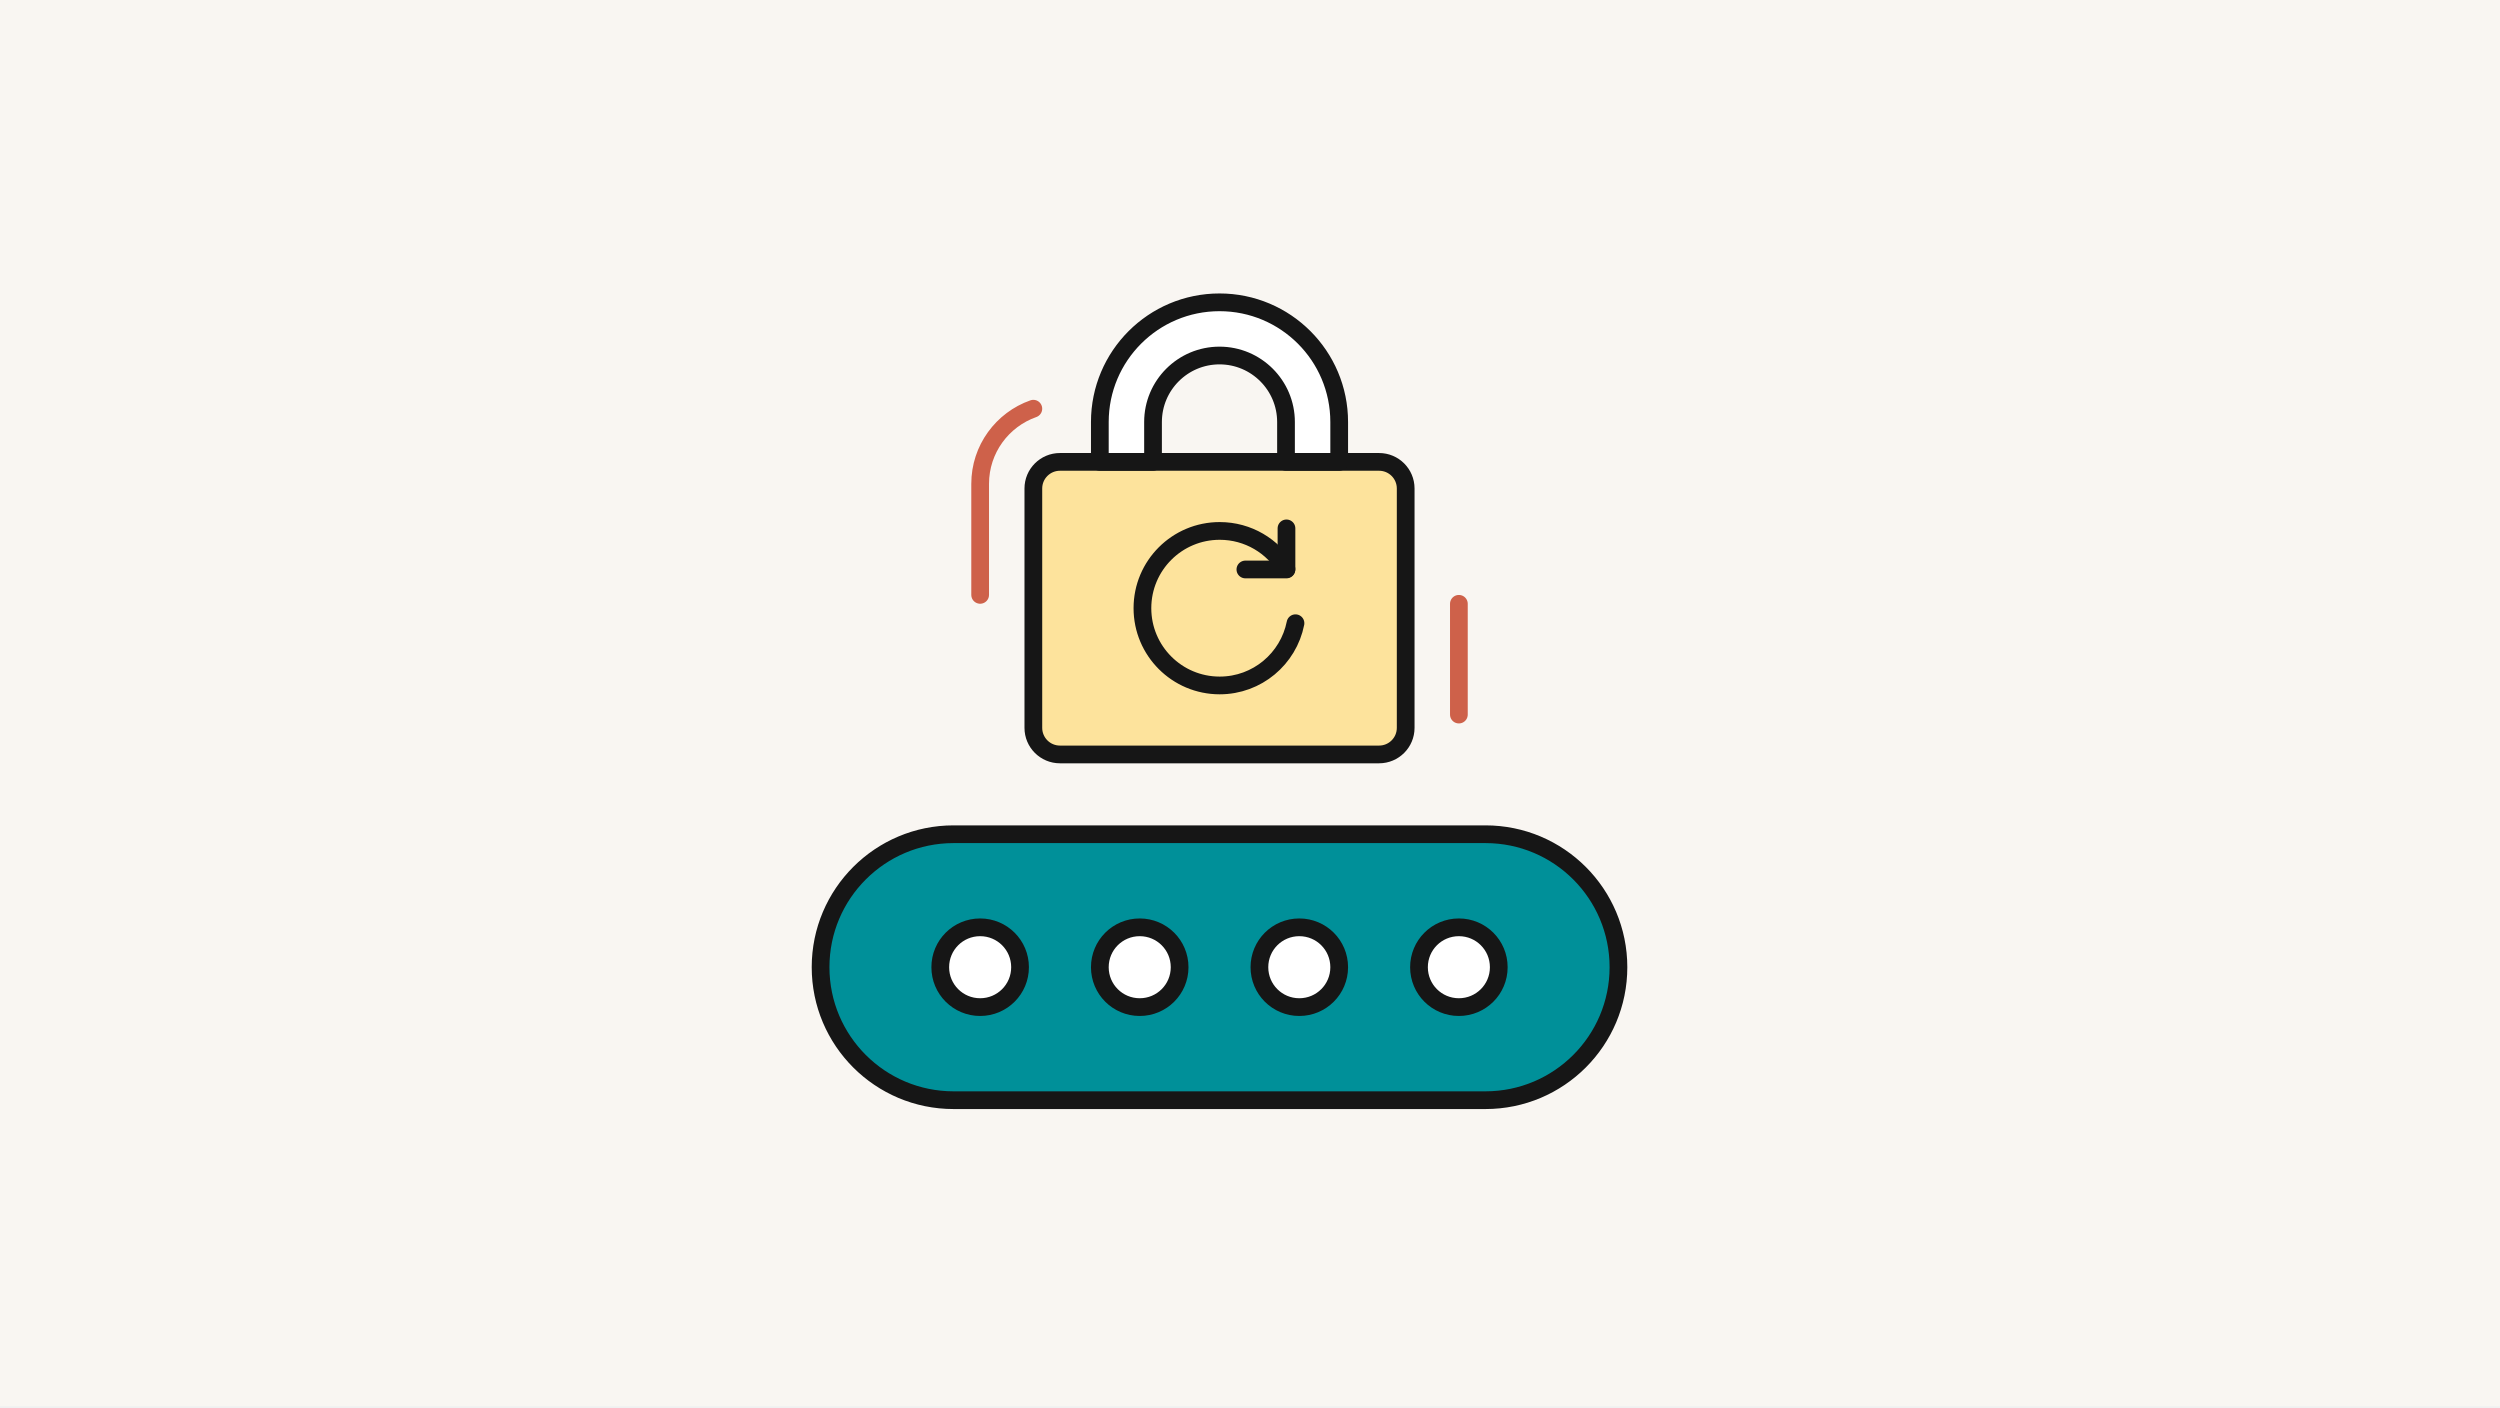
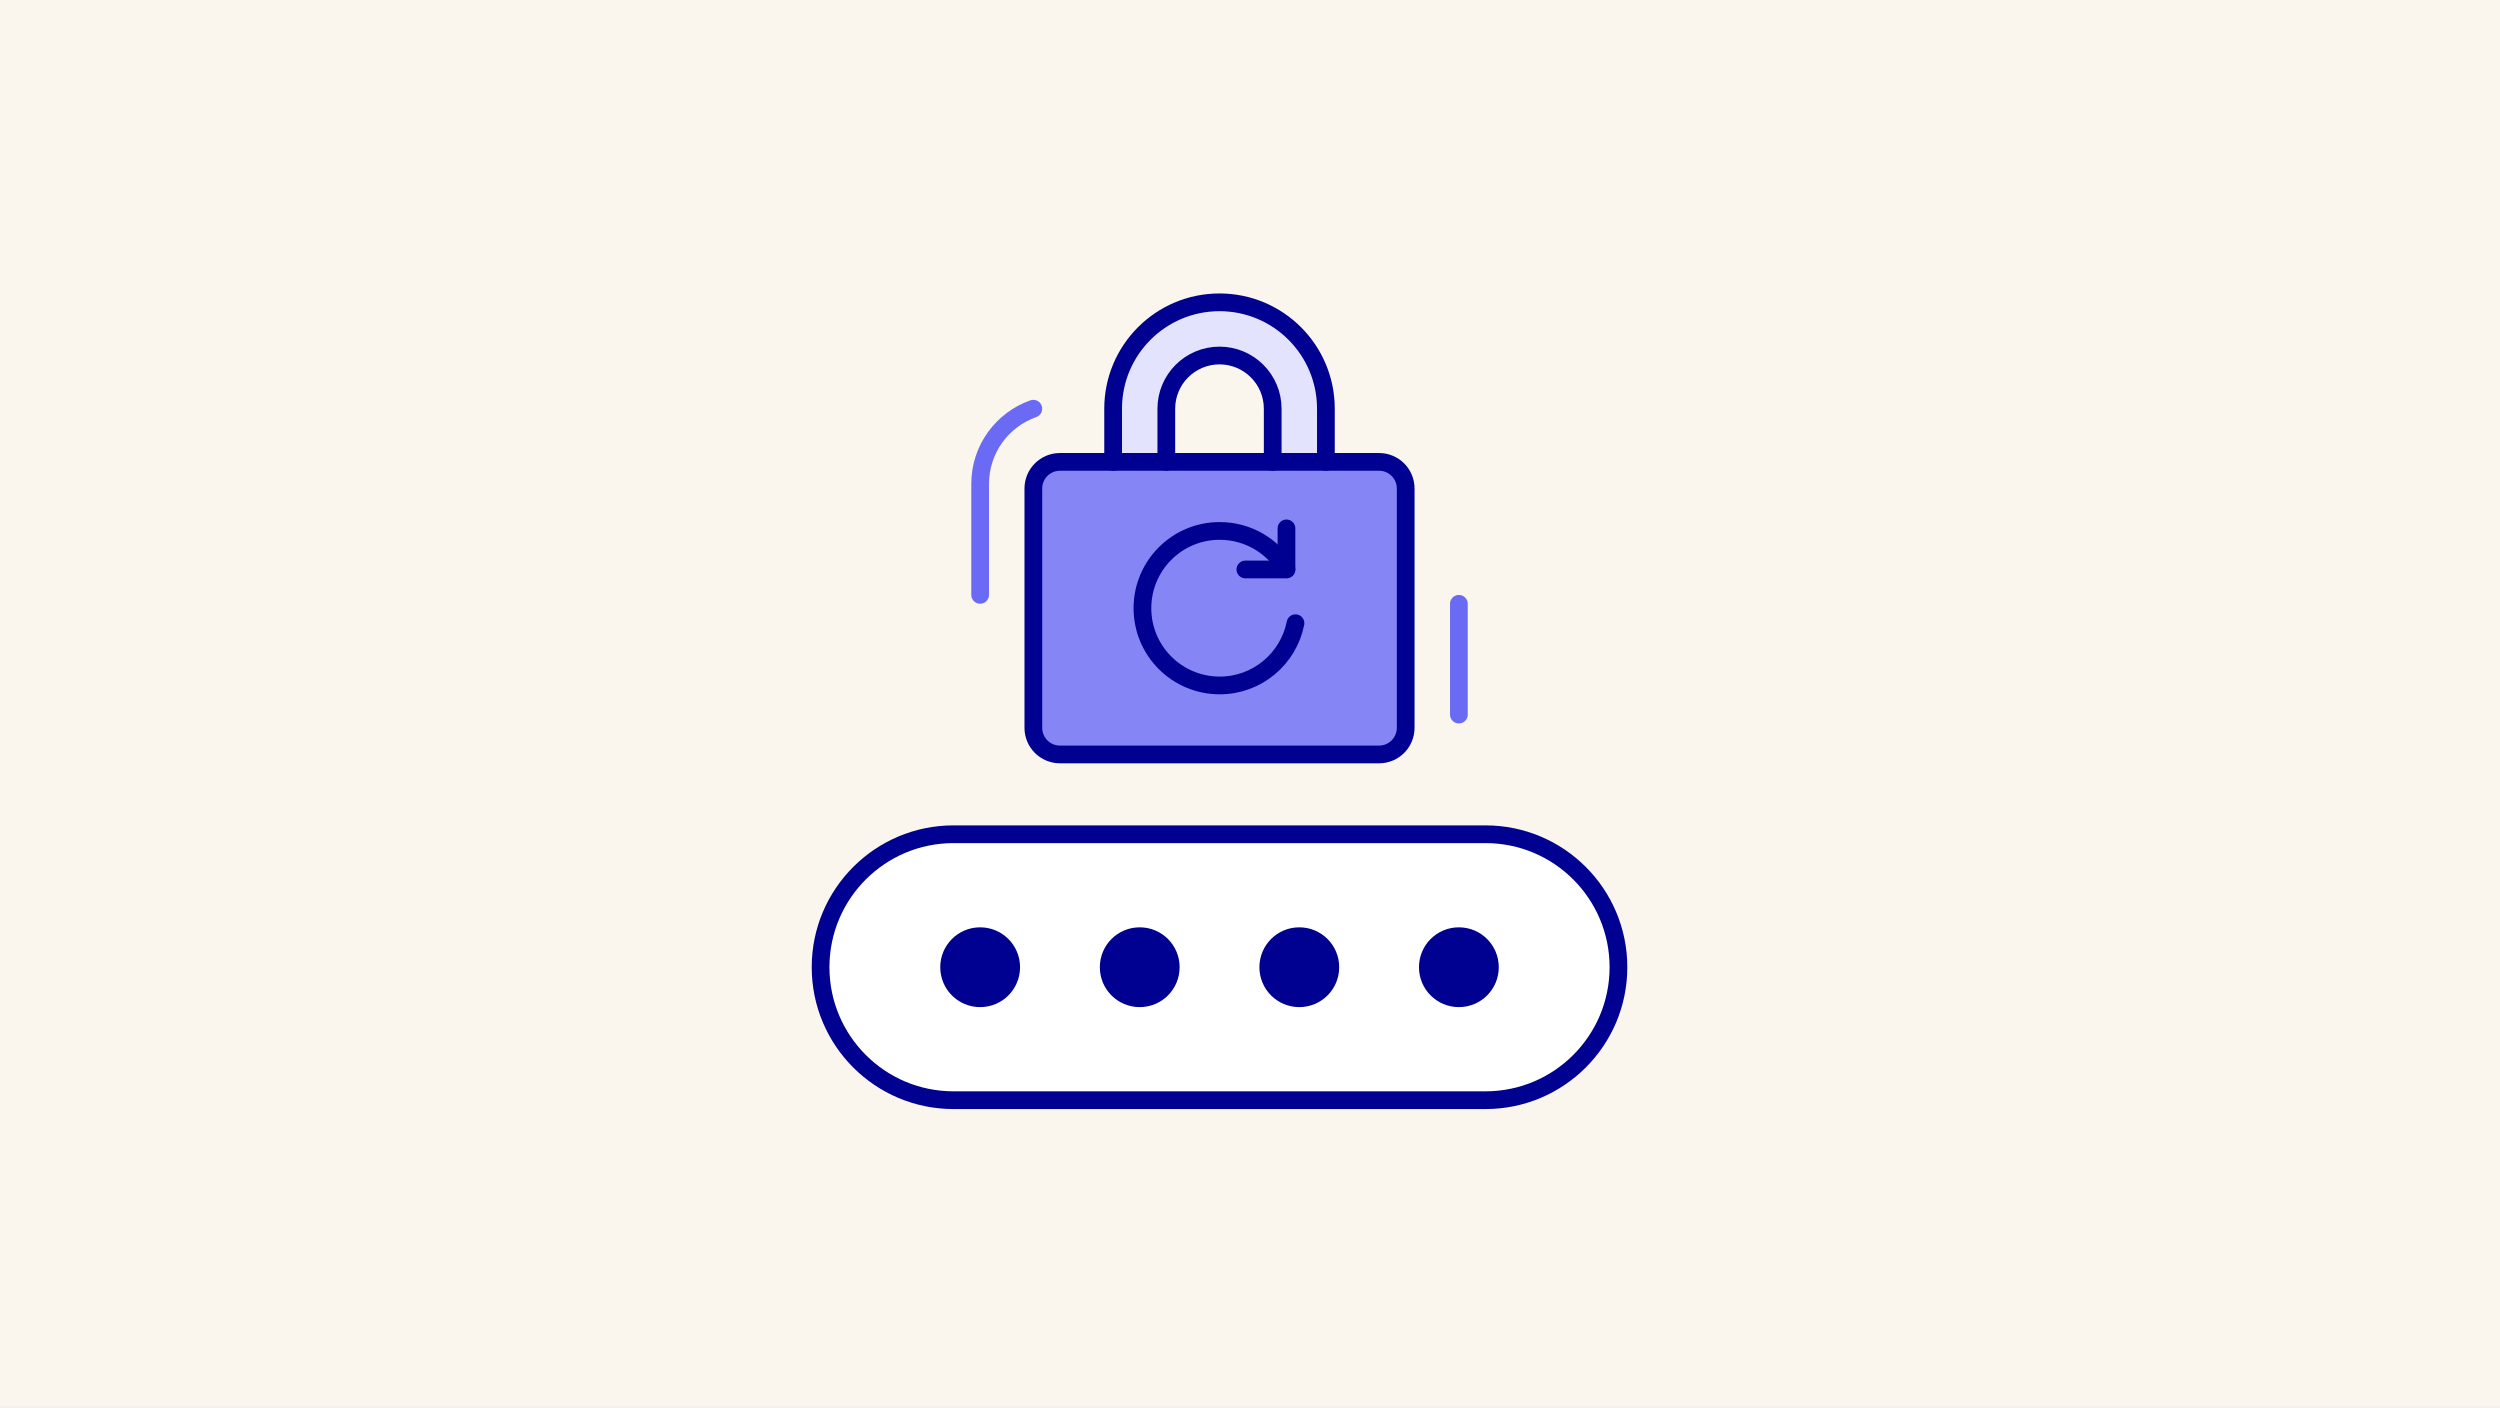
<svg xmlns="http://www.w3.org/2000/svg" width="588" height="331" viewBox="0 0 588 331" fill="none">
-   <rect width="588" height="330.75" fill="#F9F6F2" />
-   <path d="M349.383 196.211H224.277C207.003 196.211 193 210.214 193 227.488C193 244.761 207.003 258.764 224.277 258.764H349.383C366.657 258.764 380.66 244.761 380.66 227.488C380.66 210.214 366.657 196.211 349.383 196.211Z" fill="#009099" />
-   <path d="M349.383 196.211H224.277C207.003 196.211 193 210.214 193 227.488C193 244.761 207.003 258.764 224.277 258.764H349.383C366.657 258.764 380.66 244.761 380.66 227.488C380.66 210.214 366.657 196.211 349.383 196.211Z" stroke="#161616" stroke-width="4.17" stroke-linecap="round" stroke-linejoin="round" />
-   <path d="M314.979 227.488C314.979 232.68 310.788 236.871 305.596 236.871C300.404 236.871 296.213 232.68 296.213 227.488C296.213 222.297 300.404 218.105 305.596 218.105C310.788 218.105 314.979 222.297 314.979 227.488ZM343.128 218.105C337.936 218.105 333.745 222.297 333.745 227.488C333.745 232.68 337.936 236.871 343.128 236.871C348.32 236.871 352.511 232.68 352.511 227.488C352.511 222.297 348.32 218.105 343.128 218.105ZM268.064 218.105C262.872 218.105 258.681 222.297 258.681 227.488C258.681 232.68 262.872 236.871 268.064 236.871C273.256 236.871 277.447 232.68 277.447 227.488C277.447 222.297 273.256 218.105 268.064 218.105ZM230.532 218.105C225.34 218.105 221.149 222.297 221.149 227.488C221.149 232.68 225.34 236.871 230.532 236.871C235.724 236.871 239.915 232.68 239.915 227.488C239.915 222.297 235.724 218.105 230.532 218.105Z" fill="white" />
-   <path d="M314.979 227.488C314.979 232.68 310.788 236.871 305.596 236.871C300.404 236.871 296.213 232.68 296.213 227.488C296.213 222.297 300.404 218.105 305.596 218.105C310.788 218.105 314.979 222.297 314.979 227.488ZM343.128 218.105C337.936 218.105 333.745 222.297 333.745 227.488C333.745 232.68 337.936 236.871 343.128 236.871C348.32 236.871 352.511 232.68 352.511 227.488C352.511 222.297 348.32 218.105 343.128 218.105ZM268.064 218.105C262.872 218.105 258.681 222.297 258.681 227.488C258.681 232.68 262.872 236.871 268.064 236.871C273.256 236.871 277.447 232.68 277.447 227.488C277.447 222.297 273.256 218.105 268.064 218.105ZM230.532 218.105C225.34 218.105 221.149 222.297 221.149 227.488C221.149 232.68 225.34 236.871 230.532 236.871C235.724 236.871 239.915 232.68 239.915 227.488C239.915 222.297 235.724 218.105 230.532 218.105Z" stroke="#161616" stroke-width="4.17" stroke-linecap="round" stroke-linejoin="round" />
-   <path d="M324.362 108.637H249.298C245.843 108.637 243.043 111.437 243.043 114.892V171.19C243.043 174.645 245.843 177.445 249.298 177.445H324.362C327.816 177.445 330.617 174.645 330.617 171.19V114.892C330.617 111.437 327.816 108.637 324.362 108.637Z" fill="#FDE39C" />
-   <path d="M324.362 108.637H249.298C245.843 108.637 243.043 111.437 243.043 114.892V171.19C243.043 174.645 245.843 177.445 249.298 177.445H324.362C327.816 177.445 330.617 174.645 330.617 171.19V114.892C330.617 111.437 327.816 108.637 324.362 108.637Z" stroke="#161616" stroke-width="4.17" stroke-linecap="round" stroke-linejoin="round" />
-   <path d="M258.681 108.637V99.254C258.681 83.71 271.285 71.106 286.83 71.106C302.374 71.106 314.979 83.71 314.979 99.254V108.637H302.468V99.254C302.468 90.622 295.462 83.616 286.83 83.616C278.198 83.616 271.192 90.622 271.192 99.254V108.637H258.681Z" fill="white" />
-   <path d="M258.681 108.637V99.254C258.681 83.71 271.285 71.106 286.83 71.106C302.374 71.106 314.979 83.71 314.979 99.254V108.637H302.468V99.254C302.468 90.622 295.462 83.616 286.83 83.616C278.198 83.616 271.192 90.622 271.192 99.254V108.637H258.681Z" stroke="#161616" stroke-width="4.17" stroke-linecap="round" stroke-linejoin="round" />
-   <path d="M230.532 139.914V113.798C230.532 105.635 235.755 98.692 243.042 96.127" stroke="#CE614A" stroke-width="4.17" stroke-linecap="round" stroke-linejoin="round" />
-   <path d="M343.128 142.016V168.069" stroke="#CE614A" stroke-width="4.17" stroke-linecap="round" stroke-linejoin="round" />
-   <path d="M304.698 146.581C303.041 154.932 295.691 161.218 286.871 161.218C276.831 161.218 268.699 153.086 268.699 143.047C268.699 133.007 276.831 124.875 286.871 124.875C293.564 124.875 299.413 128.472 302.572 133.851" stroke="#161616" stroke-width="4.17" stroke-linecap="round" stroke-linejoin="round" />
-   <path d="M302.579 124.275V133.94H292.914" stroke="#161616" stroke-width="4.17" stroke-linecap="round" stroke-linejoin="round" />
+   <rect width="588" height="330.75" fill="#FBF6ED" />
+   <path d="M286.828 71.106C300.647 71.106 311.849 82.308 311.849 96.127V108.637H299.338V96.127C299.338 89.217 293.737 83.616 286.828 83.616C279.919 83.616 274.317 89.218 274.317 96.127V108.637H261.807V96.127C261.807 82.308 273.009 71.106 286.828 71.106Z" fill="#E3E3FD" />
+   <path d="M349.381 196.213H224.275C207.001 196.213 192.998 210.216 192.998 227.489C192.998 244.763 207.001 258.766 224.275 258.766H349.381C366.655 258.766 380.658 244.763 380.658 227.489C380.658 210.216 366.655 196.213 349.381 196.213Z" fill="white" />
+   <path d="M349.383 196.213H224.277C207.003 196.213 193 210.216 193 227.489C193 244.763 207.003 258.766 224.277 258.766H349.383C366.657 258.766 380.66 244.763 380.66 227.489C380.66 210.216 366.657 196.213 349.383 196.213Z" stroke="#000091" stroke-width="4.17" stroke-linecap="round" stroke-linejoin="round" />
+   <path d="M314.979 227.49C314.979 232.682 310.788 236.873 305.596 236.873C300.404 236.873 296.213 232.682 296.213 227.49C296.213 222.298 300.404 218.107 305.596 218.107C310.788 218.107 314.979 222.298 314.979 227.49ZM343.128 218.107C337.936 218.107 333.745 222.298 333.745 227.49C333.745 232.682 337.936 236.873 343.128 236.873C348.32 236.873 352.511 232.682 352.511 227.49C352.511 222.298 348.32 218.107 343.128 218.107ZM268.064 218.107C262.872 218.107 258.681 222.298 258.681 227.49C258.681 232.682 262.872 236.873 268.064 236.873C273.256 236.873 277.447 232.682 277.447 227.49C277.447 222.298 273.256 218.107 268.064 218.107ZM230.532 218.107C225.34 218.107 221.149 222.298 221.149 227.49C221.149 232.682 225.34 236.873 230.532 236.873C235.724 236.873 239.915 232.682 239.915 227.49C239.915 222.298 235.724 218.107 230.532 218.107Z" fill="white" />
+   <path d="M314.979 227.49C314.979 232.682 310.788 236.873 305.596 236.873C300.404 236.873 296.213 232.682 296.213 227.49C296.213 222.298 300.404 218.107 305.596 218.107C310.788 218.107 314.979 222.298 314.979 227.49ZM343.128 218.107C337.936 218.107 333.745 222.298 333.745 227.49C333.745 232.682 337.936 236.873 343.128 236.873C348.32 236.873 352.511 232.682 352.511 227.49C352.511 222.298 348.32 218.107 343.128 218.107ZM268.064 218.107C262.872 218.107 258.681 222.298 258.681 227.49C258.681 232.682 262.872 236.873 268.064 236.873C273.256 236.873 277.447 232.682 277.447 227.49C277.447 222.298 273.256 218.107 268.064 218.107ZM230.532 218.107C225.34 218.107 221.149 222.298 221.149 227.49C221.149 232.682 225.34 236.873 230.532 236.873C235.724 236.873 239.915 232.682 239.915 227.49C239.915 222.298 235.724 218.107 230.532 218.107Z" fill="#000091" />
+   <path d="M324.362 108.637H249.298C245.843 108.637 243.042 111.437 243.042 114.892V171.19C243.042 174.645 245.843 177.445 249.298 177.445H324.362C327.816 177.445 330.617 174.645 330.617 171.19V114.892C330.617 111.437 327.816 108.637 324.362 108.637Z" fill="#8585F6" />
+   <path d="M324.362 108.637H249.298C245.843 108.637 243.042 111.437 243.042 114.892V171.19C243.042 174.645 245.843 177.445 249.298 177.445H324.362C327.816 177.445 330.617 174.645 330.617 171.19V114.892C330.617 111.437 327.816 108.637 324.362 108.637Z" stroke="#000091" stroke-width="4.17" stroke-linecap="round" stroke-linejoin="round" />
+   <path d="M230.532 139.914V113.798C230.532 105.635 235.755 98.692 243.042 96.127" stroke="#6A6AF4" stroke-width="4.17" stroke-linecap="round" stroke-linejoin="round" />
+   <path d="M343.128 142.016V168.069" stroke="#6A6AF4" stroke-width="4.17" stroke-linecap="round" stroke-linejoin="round" />
+   <path d="M304.698 146.581C303.041 154.932 295.691 161.218 286.871 161.218C276.831 161.218 268.699 153.086 268.699 143.047C268.699 133.007 276.831 124.875 286.871 124.875C293.564 124.875 299.413 128.472 302.572 133.851" stroke="#000091" stroke-width="4.17" stroke-linecap="round" stroke-linejoin="round" />
+   <path d="M302.579 124.275V133.94H292.914" stroke="#000091" stroke-width="4.17" stroke-linecap="round" stroke-linejoin="round" />
+   <path d="M311.85 108.637V96.127C311.85 82.308 300.647 71.106 286.828 71.106C273.009 71.106 261.807 82.308 261.807 96.127V108.637" stroke="#000091" stroke-width="4.17" stroke-linecap="round" stroke-linejoin="round" />
+   <path d="M299.339 108.637V96.126C299.339 89.216 293.738 83.615 286.828 83.615C279.919 83.615 274.318 89.216 274.318 96.126V108.637" stroke="#000091" stroke-width="4.17" stroke-linecap="round" stroke-linejoin="round" />
</svg>
